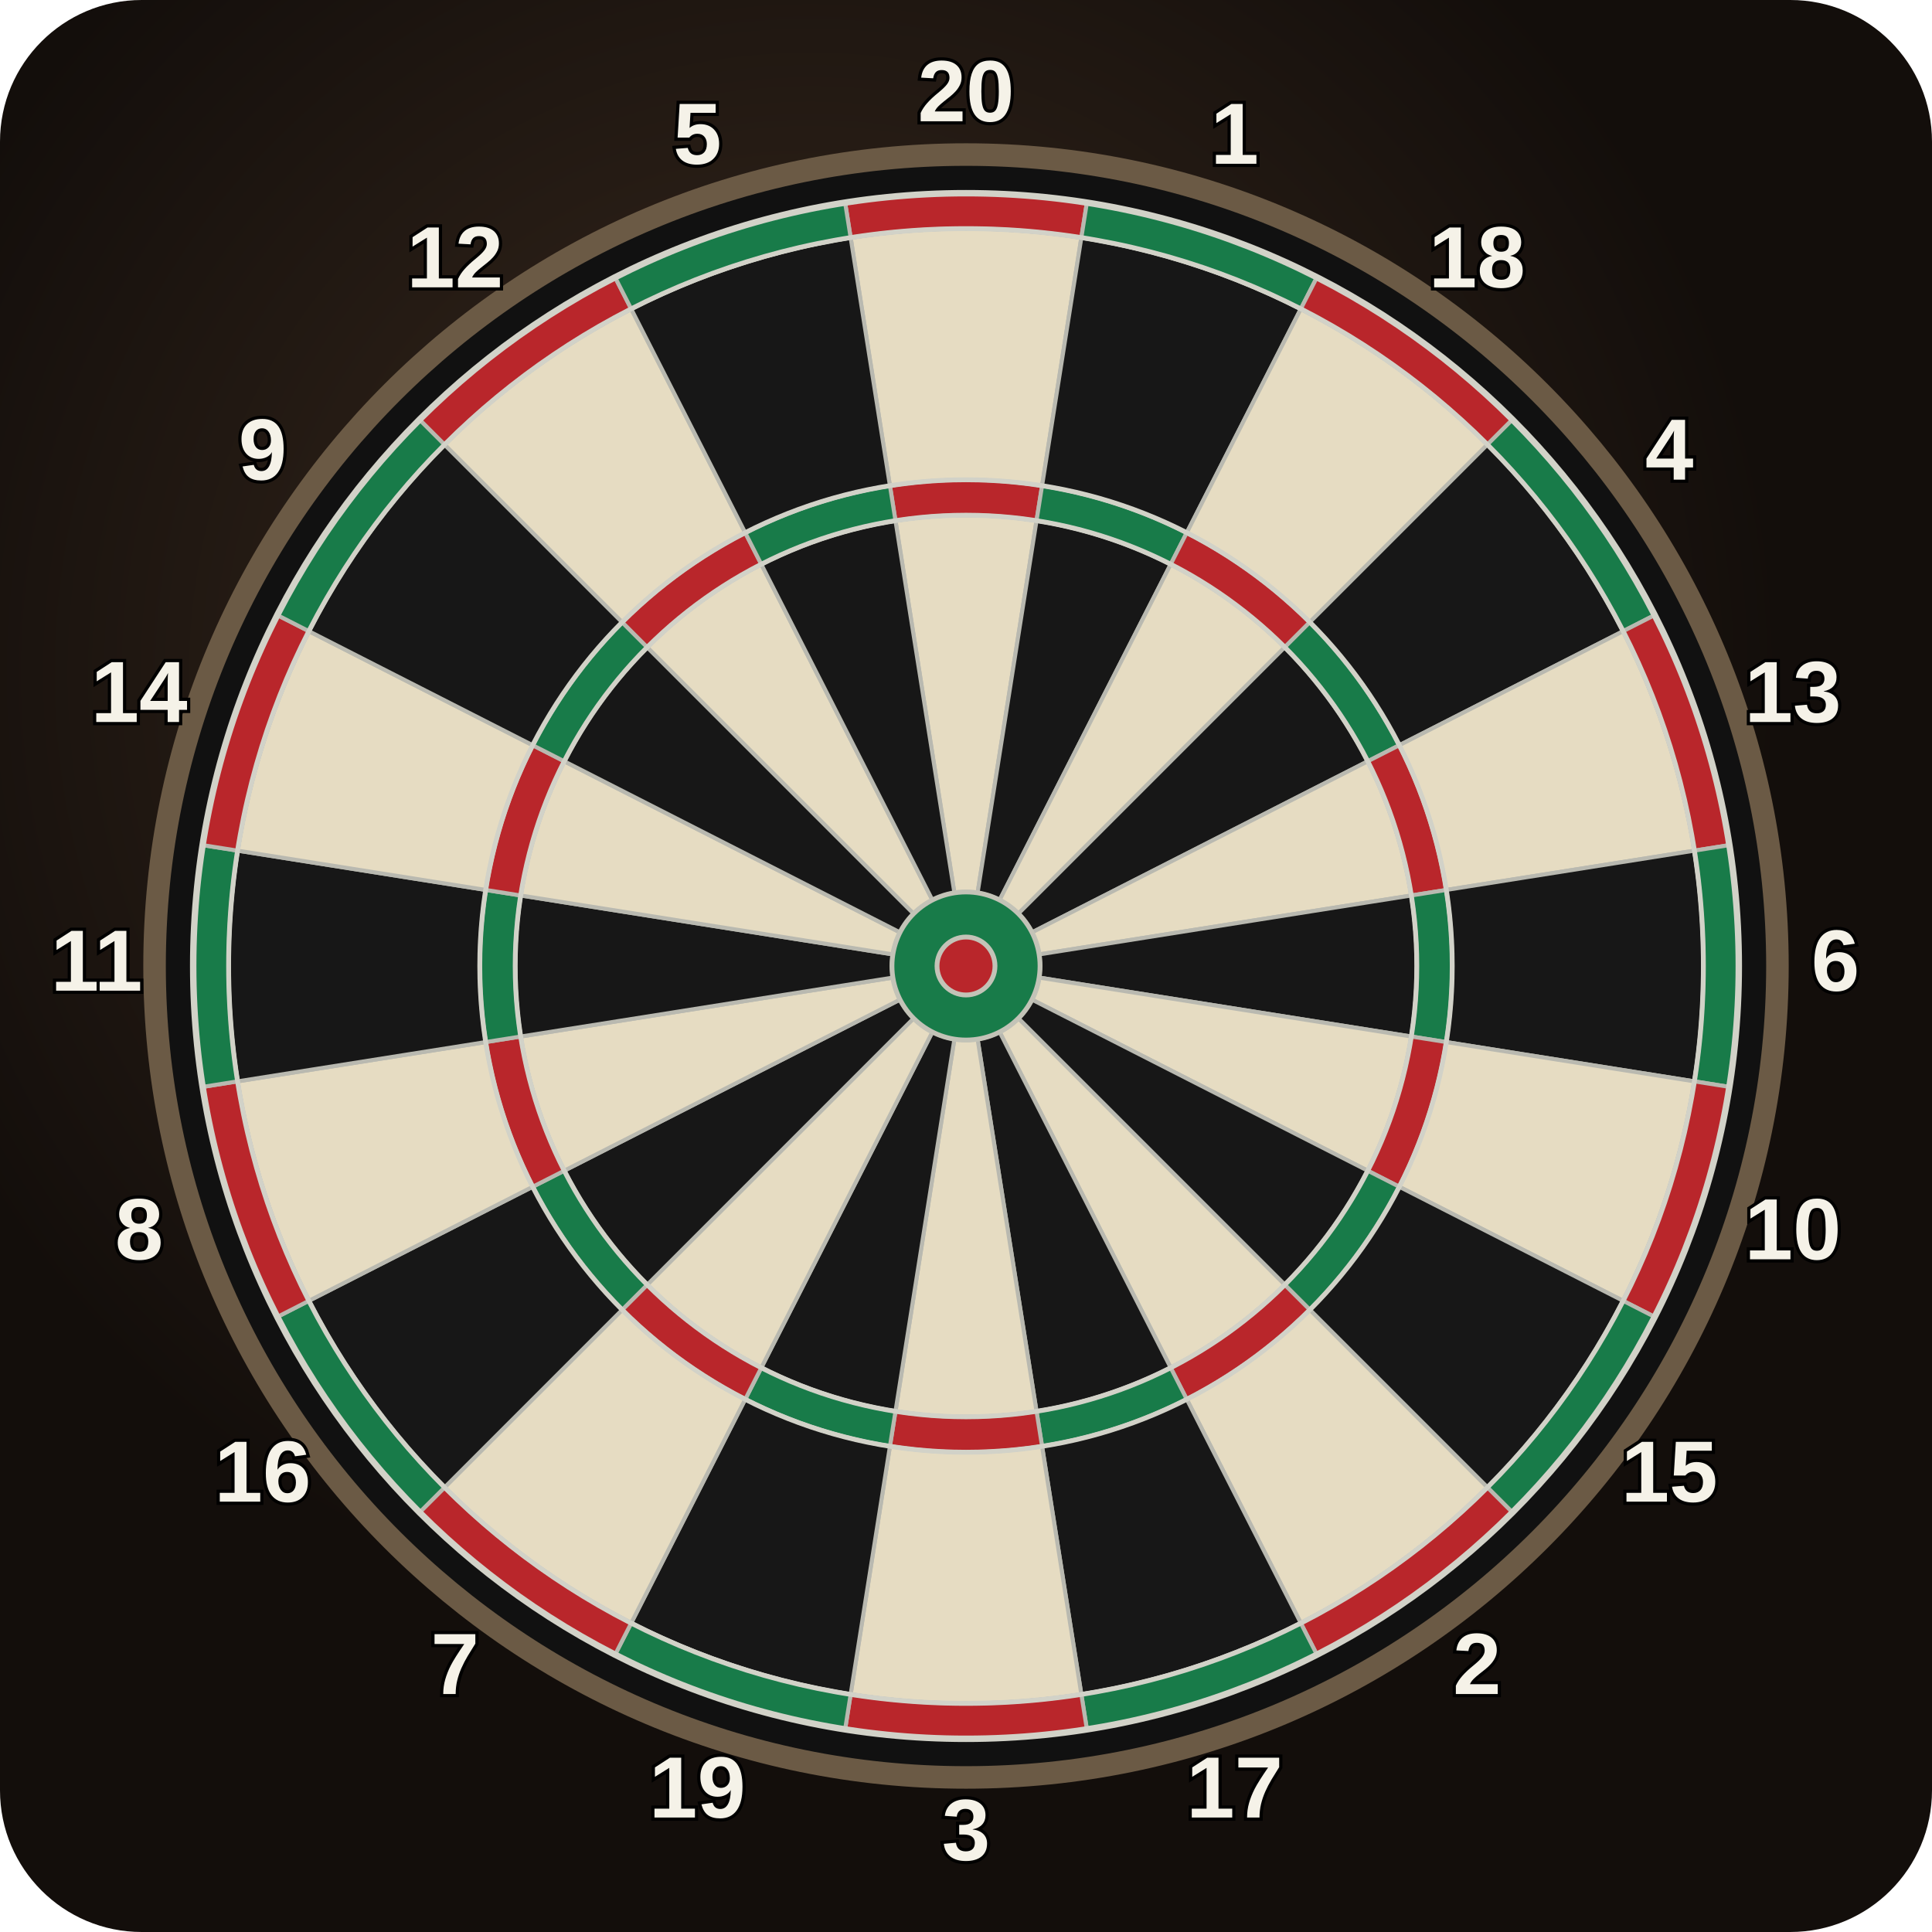
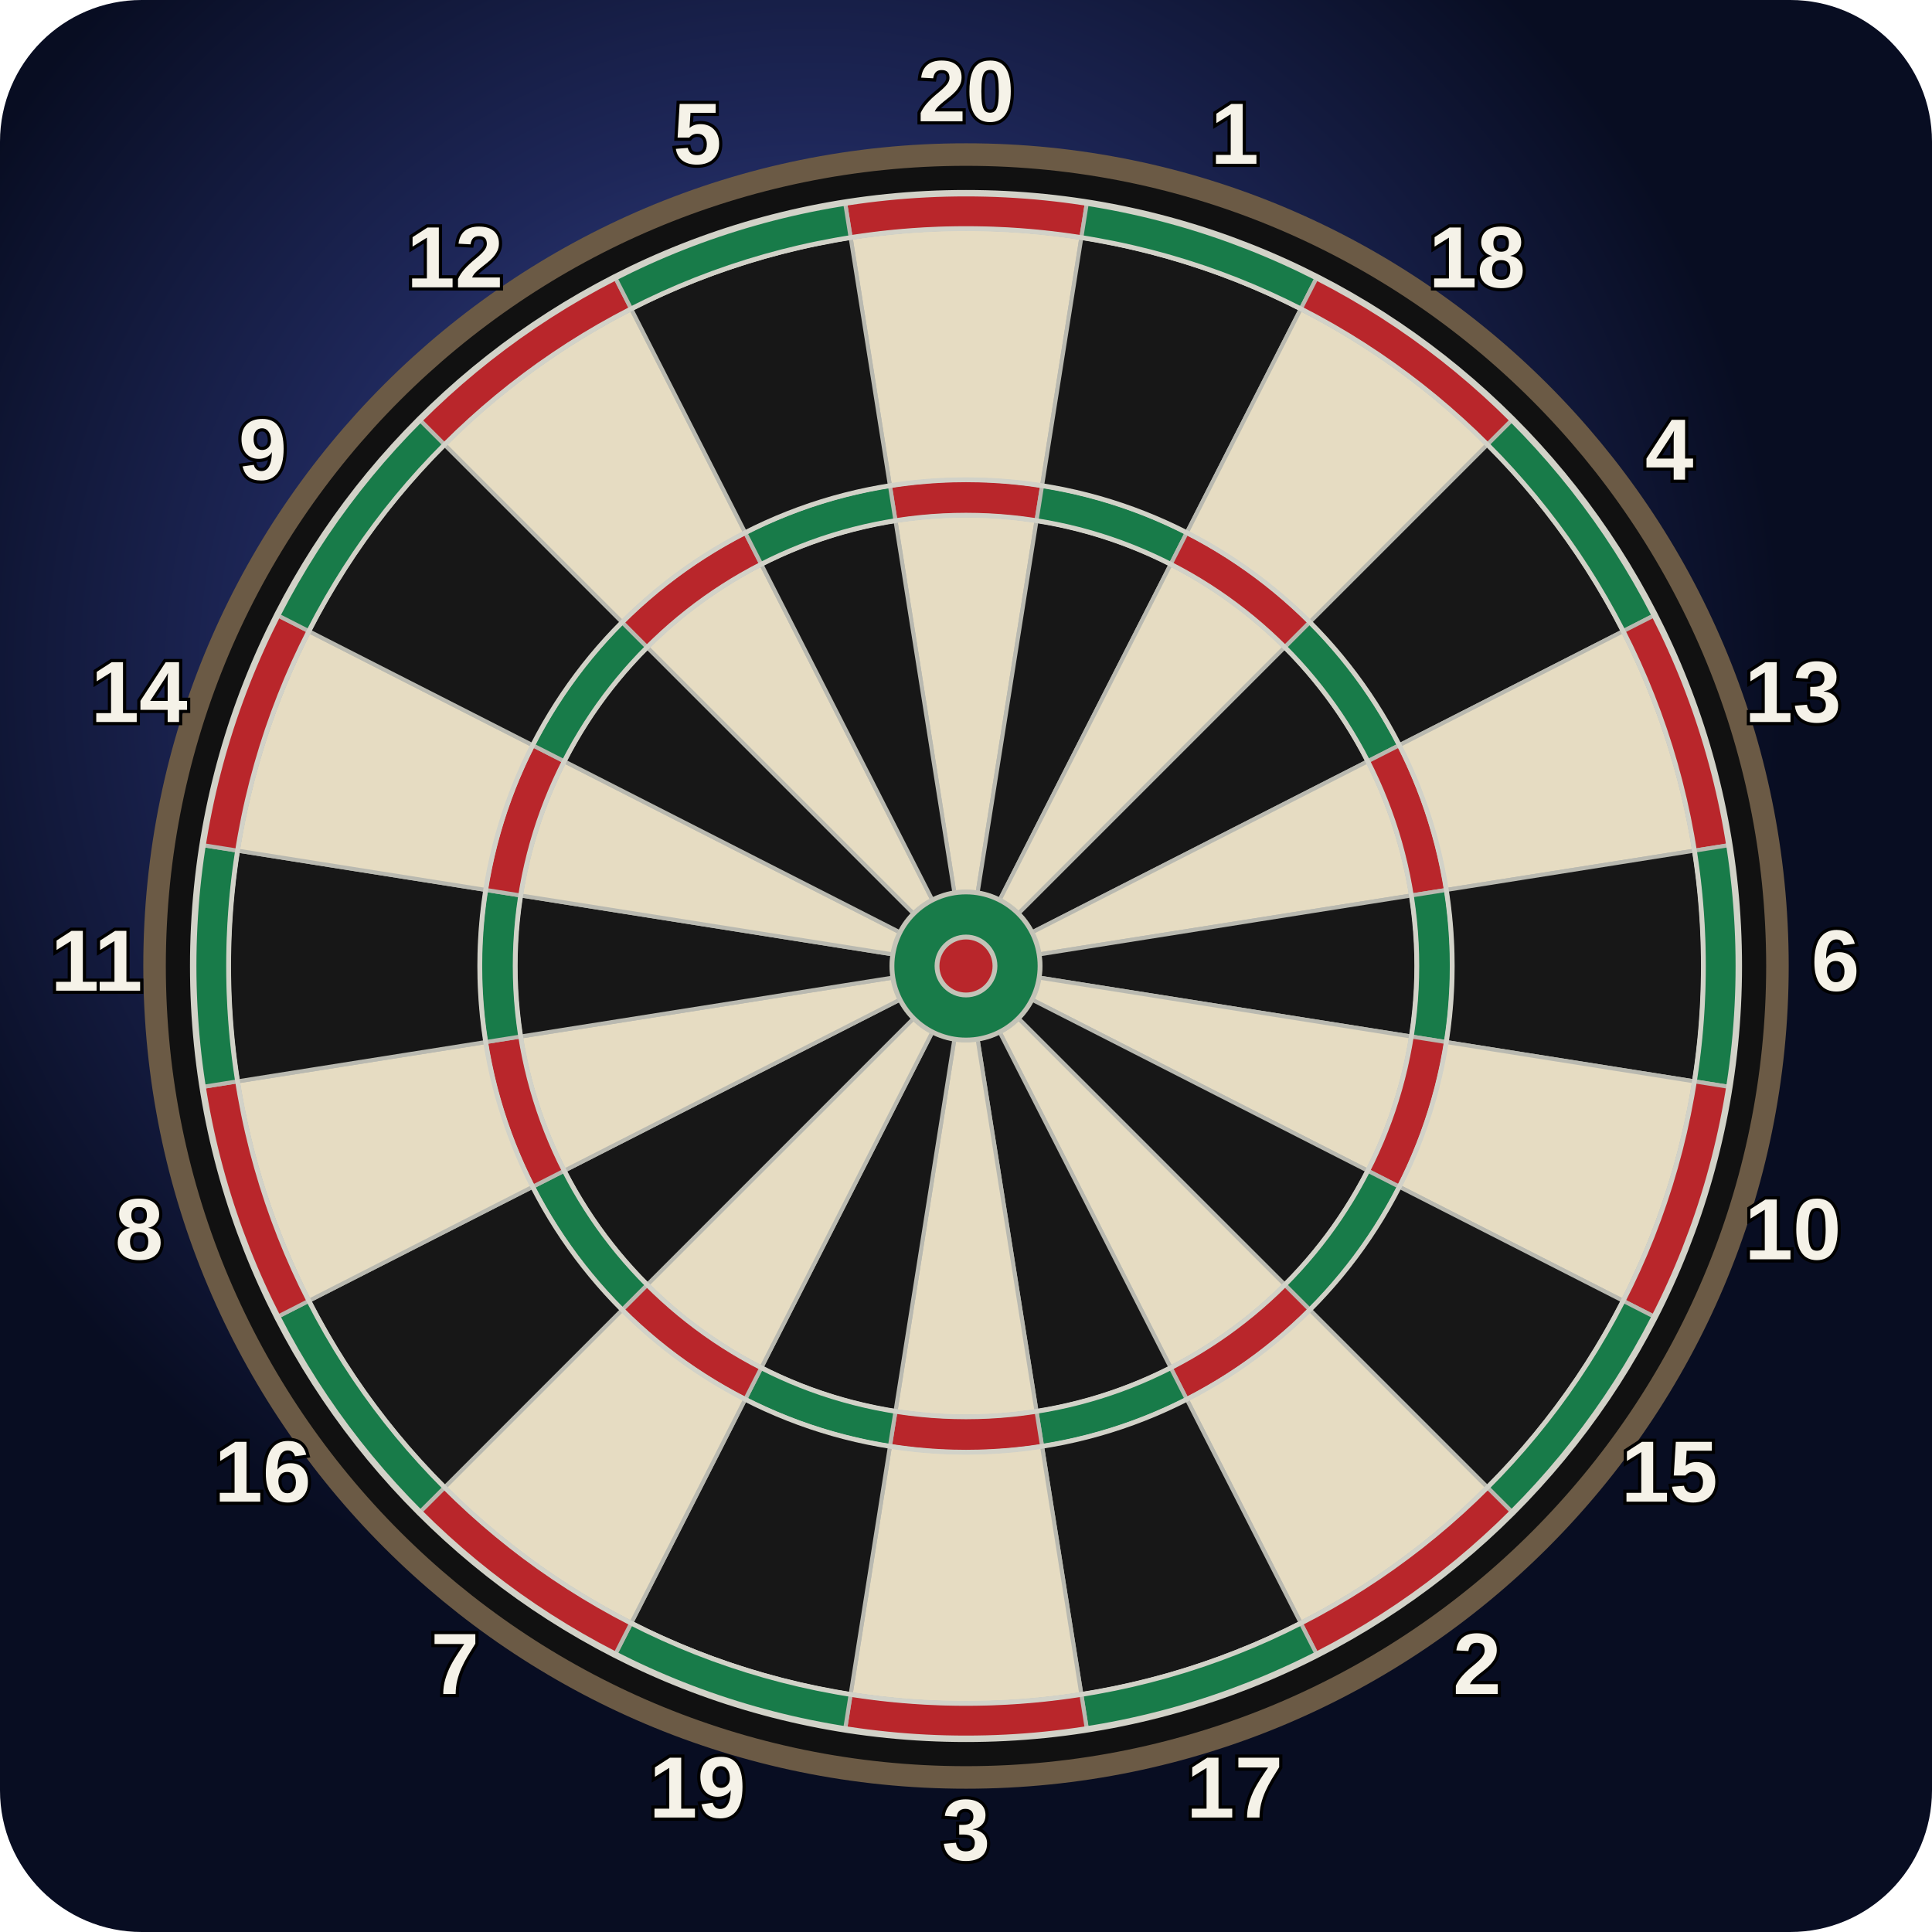
<svg xmlns="http://www.w3.org/2000/svg" viewBox="0 0 600 600" role="img" aria-labelledby="title desc">
  <defs>
    <radialGradient id="wood" cx="42%" cy="35%">
-       <stop offset="0" stop-color="#3b2b1f" />
-       <stop offset="1" stop-color="#130e0b" />
+       <stop offset="0" stop-color="#4656A6" />
+       <stop offset=".55" stop-color="#1E2759" />
+       <stop offset="1" stop-color="#080D22" />
    </radialGradient>
  </defs>
  <rect width="600" height="600" rx="44" fill="url(#wood)" />
  <g>
    <circle cx="300" cy="300" r="252" fill="#111" stroke="#6b5a45" stroke-width="7" />
    <path d="M278.10,161.72 A140,140 0 0 1 321.90,161.72 L303.60,277.28 A23,23 0 0 0 296.40,277.28 Z" fill="#e6dcc2" stroke="#b9b9b0" stroke-width="1.25" />
    <path d="M276.38,150.86 A151,151 0 0 1 323.62,150.86 L321.90,161.72 A140,140 0 0 0 278.10,161.72 Z" fill="#b9262b" stroke="#b9b9b0" stroke-width="1.25" />
    <path d="M264.18,73.82 A229,229 0 0 1 335.82,73.82 L323.62,150.86 A151,151 0 0 0 276.38,150.86 Z" fill="#e6dcc2" stroke="#b9b9b0" stroke-width="1.25" />
    <path d="M262.46,62.95 A240,240 0 0 1 337.54,62.95 L335.82,73.82 A229,229 0 0 0 264.18,73.82 Z" fill="#b9262b" stroke="#b9b9b0" stroke-width="1.25" />
    <path d="M321.90,161.72 A140,140 0 0 1 363.56,175.26 L310.44,279.51 A23,23 0 0 0 303.60,277.28 Z" fill="#171717" stroke="#b9b9b0" stroke-width="1.25" />
    <path d="M323.62,150.86 A151,151 0 0 1 368.55,165.46 L363.56,175.26 A140,140 0 0 0 321.90,161.72 Z" fill="#187b49" stroke="#b9b9b0" stroke-width="1.25" />
    <path d="M335.82,73.82 A229,229 0 0 1 403.96,95.96 L368.55,165.46 A151,151 0 0 0 323.62,150.86 Z" fill="#171717" stroke="#b9b9b0" stroke-width="1.25" />
    <path d="M337.54,62.95 A240,240 0 0 1 408.96,86.16 L403.96,95.96 A229,229 0 0 0 335.82,73.82 Z" fill="#187b49" stroke="#b9b9b0" stroke-width="1.25" />
    <path d="M363.56,175.26 A140,140 0 0 1 398.99,201.01 L316.26,283.74 A23,23 0 0 0 310.44,279.51 Z" fill="#e6dcc2" stroke="#b9b9b0" stroke-width="1.25" />
    <path d="M368.55,165.46 A151,151 0 0 1 406.77,193.23 L398.99,201.01 A140,140 0 0 0 363.56,175.26 Z" fill="#b9262b" stroke="#b9b9b0" stroke-width="1.25" />
    <path d="M403.96,95.96 A229,229 0 0 1 461.93,138.07 L406.77,193.23 A151,151 0 0 0 368.55,165.46 Z" fill="#e6dcc2" stroke="#b9b9b0" stroke-width="1.25" />
    <path d="M408.96,86.16 A240,240 0 0 1 469.71,130.29 L461.93,138.07 A229,229 0 0 0 403.96,95.96 Z" fill="#b9262b" stroke="#b9b9b0" stroke-width="1.25" />
    <path d="M398.99,201.01 A140,140 0 0 1 424.74,236.44 L320.49,289.56 A23,23 0 0 0 316.26,283.74 Z" fill="#171717" stroke="#b9b9b0" stroke-width="1.25" />
    <path d="M406.77,193.23 A151,151 0 0 1 434.54,231.45 L424.74,236.44 A140,140 0 0 0 398.99,201.01 Z" fill="#187b49" stroke="#b9b9b0" stroke-width="1.25" />
    <path d="M461.93,138.07 A229,229 0 0 1 504.04,196.04 L434.54,231.45 A151,151 0 0 0 406.77,193.23 Z" fill="#171717" stroke="#b9b9b0" stroke-width="1.25" />
    <path d="M469.71,130.29 A240,240 0 0 1 513.84,191.04 L504.04,196.04 A229,229 0 0 0 461.93,138.07 Z" fill="#187b49" stroke="#b9b9b0" stroke-width="1.25" />
    <path d="M424.74,236.44 A140,140 0 0 1 438.28,278.10 L322.72,296.40 A23,23 0 0 0 320.49,289.56 Z" fill="#e6dcc2" stroke="#b9b9b0" stroke-width="1.25" />
    <path d="M434.54,231.45 A151,151 0 0 1 449.14,276.38 L438.28,278.10 A140,140 0 0 0 424.74,236.44 Z" fill="#b9262b" stroke="#b9b9b0" stroke-width="1.25" />
    <path d="M504.04,196.04 A229,229 0 0 1 526.18,264.18 L449.14,276.38 A151,151 0 0 0 434.54,231.45 Z" fill="#e6dcc2" stroke="#b9b9b0" stroke-width="1.25" />
    <path d="M513.84,191.04 A240,240 0 0 1 537.05,262.46 L526.18,264.18 A229,229 0 0 0 504.04,196.04 Z" fill="#b9262b" stroke="#b9b9b0" stroke-width="1.25" />
    <path d="M438.28,278.10 A140,140 0 0 1 438.28,321.90 L322.72,303.60 A23,23 0 0 0 322.72,296.40 Z" fill="#171717" stroke="#b9b9b0" stroke-width="1.25" />
    <path d="M449.14,276.38 A151,151 0 0 1 449.14,323.62 L438.28,321.90 A140,140 0 0 0 438.28,278.10 Z" fill="#187b49" stroke="#b9b9b0" stroke-width="1.25" />
    <path d="M526.18,264.18 A229,229 0 0 1 526.18,335.82 L449.14,323.62 A151,151 0 0 0 449.14,276.38 Z" fill="#171717" stroke="#b9b9b0" stroke-width="1.25" />
    <path d="M537.05,262.46 A240,240 0 0 1 537.05,337.54 L526.18,335.82 A229,229 0 0 0 526.18,264.18 Z" fill="#187b49" stroke="#b9b9b0" stroke-width="1.25" />
    <path d="M438.28,321.90 A140,140 0 0 1 424.74,363.56 L320.49,310.44 A23,23 0 0 0 322.72,303.60 Z" fill="#e6dcc2" stroke="#b9b9b0" stroke-width="1.25" />
    <path d="M449.14,323.62 A151,151 0 0 1 434.54,368.55 L424.74,363.56 A140,140 0 0 0 438.28,321.90 Z" fill="#b9262b" stroke="#b9b9b0" stroke-width="1.25" />
    <path d="M526.18,335.82 A229,229 0 0 1 504.04,403.96 L434.54,368.55 A151,151 0 0 0 449.14,323.62 Z" fill="#e6dcc2" stroke="#b9b9b0" stroke-width="1.25" />
    <path d="M537.05,337.54 A240,240 0 0 1 513.84,408.96 L504.04,403.96 A229,229 0 0 0 526.18,335.82 Z" fill="#b9262b" stroke="#b9b9b0" stroke-width="1.25" />
    <path d="M424.74,363.56 A140,140 0 0 1 398.99,398.99 L316.26,316.26 A23,23 0 0 0 320.49,310.44 Z" fill="#171717" stroke="#b9b9b0" stroke-width="1.25" />
    <path d="M434.54,368.55 A151,151 0 0 1 406.77,406.77 L398.99,398.99 A140,140 0 0 0 424.74,363.56 Z" fill="#187b49" stroke="#b9b9b0" stroke-width="1.25" />
    <path d="M504.04,403.96 A229,229 0 0 1 461.93,461.93 L406.77,406.77 A151,151 0 0 0 434.54,368.55 Z" fill="#171717" stroke="#b9b9b0" stroke-width="1.25" />
    <path d="M513.84,408.96 A240,240 0 0 1 469.71,469.71 L461.93,461.93 A229,229 0 0 0 504.04,403.96 Z" fill="#187b49" stroke="#b9b9b0" stroke-width="1.25" />
    <path d="M398.99,398.99 A140,140 0 0 1 363.56,424.74 L310.44,320.49 A23,23 0 0 0 316.26,316.26 Z" fill="#e6dcc2" stroke="#b9b9b0" stroke-width="1.25" />
    <path d="M406.77,406.77 A151,151 0 0 1 368.55,434.54 L363.56,424.74 A140,140 0 0 0 398.99,398.99 Z" fill="#b9262b" stroke="#b9b9b0" stroke-width="1.25" />
    <path d="M461.93,461.93 A229,229 0 0 1 403.96,504.04 L368.55,434.54 A151,151 0 0 0 406.77,406.77 Z" fill="#e6dcc2" stroke="#b9b9b0" stroke-width="1.25" />
    <path d="M469.71,469.71 A240,240 0 0 1 408.96,513.84 L403.96,504.04 A229,229 0 0 0 461.93,461.93 Z" fill="#b9262b" stroke="#b9b9b0" stroke-width="1.25" />
    <path d="M363.56,424.74 A140,140 0 0 1 321.90,438.28 L303.60,322.72 A23,23 0 0 0 310.44,320.49 Z" fill="#171717" stroke="#b9b9b0" stroke-width="1.25" />
    <path d="M368.55,434.54 A151,151 0 0 1 323.62,449.14 L321.90,438.28 A140,140 0 0 0 363.56,424.74 Z" fill="#187b49" stroke="#b9b9b0" stroke-width="1.25" />
    <path d="M403.96,504.04 A229,229 0 0 1 335.82,526.18 L323.62,449.14 A151,151 0 0 0 368.55,434.54 Z" fill="#171717" stroke="#b9b9b0" stroke-width="1.25" />
    <path d="M408.96,513.84 A240,240 0 0 1 337.54,537.05 L335.82,526.18 A229,229 0 0 0 403.96,504.04 Z" fill="#187b49" stroke="#b9b9b0" stroke-width="1.25" />
    <path d="M321.90,438.28 A140,140 0 0 1 278.10,438.28 L296.40,322.72 A23,23 0 0 0 303.60,322.72 Z" fill="#e6dcc2" stroke="#b9b9b0" stroke-width="1.25" />
    <path d="M323.62,449.14 A151,151 0 0 1 276.38,449.14 L278.10,438.28 A140,140 0 0 0 321.90,438.28 Z" fill="#b9262b" stroke="#b9b9b0" stroke-width="1.25" />
    <path d="M335.82,526.18 A229,229 0 0 1 264.18,526.18 L276.38,449.14 A151,151 0 0 0 323.62,449.14 Z" fill="#e6dcc2" stroke="#b9b9b0" stroke-width="1.25" />
    <path d="M337.54,537.05 A240,240 0 0 1 262.46,537.05 L264.18,526.18 A229,229 0 0 0 335.82,526.18 Z" fill="#b9262b" stroke="#b9b9b0" stroke-width="1.25" />
    <path d="M278.10,438.28 A140,140 0 0 1 236.44,424.74 L289.56,320.49 A23,23 0 0 0 296.40,322.72 Z" fill="#171717" stroke="#b9b9b0" stroke-width="1.25" />
    <path d="M276.38,449.14 A151,151 0 0 1 231.45,434.54 L236.44,424.74 A140,140 0 0 0 278.10,438.28 Z" fill="#187b49" stroke="#b9b9b0" stroke-width="1.25" />
    <path d="M264.18,526.18 A229,229 0 0 1 196.04,504.04 L231.45,434.54 A151,151 0 0 0 276.38,449.14 Z" fill="#171717" stroke="#b9b9b0" stroke-width="1.25" />
    <path d="M262.46,537.05 A240,240 0 0 1 191.04,513.84 L196.04,504.04 A229,229 0 0 0 264.18,526.18 Z" fill="#187b49" stroke="#b9b9b0" stroke-width="1.25" />
    <path d="M236.44,424.74 A140,140 0 0 1 201.01,398.99 L283.74,316.26 A23,23 0 0 0 289.56,320.49 Z" fill="#e6dcc2" stroke="#b9b9b0" stroke-width="1.25" />
    <path d="M231.45,434.54 A151,151 0 0 1 193.23,406.77 L201.01,398.99 A140,140 0 0 0 236.44,424.74 Z" fill="#b9262b" stroke="#b9b9b0" stroke-width="1.25" />
    <path d="M196.04,504.04 A229,229 0 0 1 138.07,461.93 L193.23,406.77 A151,151 0 0 0 231.45,434.54 Z" fill="#e6dcc2" stroke="#b9b9b0" stroke-width="1.25" />
    <path d="M191.04,513.84 A240,240 0 0 1 130.29,469.71 L138.07,461.93 A229,229 0 0 0 196.04,504.04 Z" fill="#b9262b" stroke="#b9b9b0" stroke-width="1.25" />
    <path d="M201.01,398.99 A140,140 0 0 1 175.26,363.56 L279.51,310.44 A23,23 0 0 0 283.74,316.26 Z" fill="#171717" stroke="#b9b9b0" stroke-width="1.25" />
    <path d="M193.23,406.77 A151,151 0 0 1 165.46,368.55 L175.26,363.56 A140,140 0 0 0 201.01,398.99 Z" fill="#187b49" stroke="#b9b9b0" stroke-width="1.25" />
    <path d="M138.07,461.93 A229,229 0 0 1 95.96,403.96 L165.46,368.55 A151,151 0 0 0 193.23,406.77 Z" fill="#171717" stroke="#b9b9b0" stroke-width="1.25" />
    <path d="M130.29,469.71 A240,240 0 0 1 86.16,408.96 L95.96,403.96 A229,229 0 0 0 138.07,461.93 Z" fill="#187b49" stroke="#b9b9b0" stroke-width="1.25" />
    <path d="M175.26,363.56 A140,140 0 0 1 161.72,321.90 L277.28,303.60 A23,23 0 0 0 279.51,310.44 Z" fill="#e6dcc2" stroke="#b9b9b0" stroke-width="1.25" />
    <path d="M165.46,368.55 A151,151 0 0 1 150.86,323.62 L161.72,321.90 A140,140 0 0 0 175.26,363.56 Z" fill="#b9262b" stroke="#b9b9b0" stroke-width="1.25" />
    <path d="M95.96,403.96 A229,229 0 0 1 73.82,335.82 L150.86,323.62 A151,151 0 0 0 165.46,368.55 Z" fill="#e6dcc2" stroke="#b9b9b0" stroke-width="1.25" />
    <path d="M86.16,408.96 A240,240 0 0 1 62.95,337.54 L73.82,335.82 A229,229 0 0 0 95.96,403.96 Z" fill="#b9262b" stroke="#b9b9b0" stroke-width="1.25" />
    <path d="M161.72,321.90 A140,140 0 0 1 161.72,278.10 L277.28,296.40 A23,23 0 0 0 277.28,303.60 Z" fill="#171717" stroke="#b9b9b0" stroke-width="1.25" />
    <path d="M150.86,323.62 A151,151 0 0 1 150.86,276.38 L161.72,278.10 A140,140 0 0 0 161.72,321.90 Z" fill="#187b49" stroke="#b9b9b0" stroke-width="1.25" />
    <path d="M73.82,335.82 A229,229 0 0 1 73.82,264.18 L150.86,276.38 A151,151 0 0 0 150.86,323.62 Z" fill="#171717" stroke="#b9b9b0" stroke-width="1.25" />
    <path d="M62.95,337.54 A240,240 0 0 1 62.95,262.46 L73.82,264.18 A229,229 0 0 0 73.82,335.82 Z" fill="#187b49" stroke="#b9b9b0" stroke-width="1.25" />
    <path d="M161.72,278.10 A140,140 0 0 1 175.26,236.44 L279.51,289.56 A23,23 0 0 0 277.28,296.40 Z" fill="#e6dcc2" stroke="#b9b9b0" stroke-width="1.25" />
    <path d="M150.86,276.38 A151,151 0 0 1 165.46,231.45 L175.26,236.44 A140,140 0 0 0 161.72,278.10 Z" fill="#b9262b" stroke="#b9b9b0" stroke-width="1.25" />
    <path d="M73.82,264.18 A229,229 0 0 1 95.96,196.04 L165.46,231.45 A151,151 0 0 0 150.86,276.38 Z" fill="#e6dcc2" stroke="#b9b9b0" stroke-width="1.25" />
    <path d="M62.95,262.46 A240,240 0 0 1 86.16,191.04 L95.96,196.04 A229,229 0 0 0 73.82,264.18 Z" fill="#b9262b" stroke="#b9b9b0" stroke-width="1.25" />
    <path d="M175.26,236.44 A140,140 0 0 1 201.01,201.01 L283.74,283.74 A23,23 0 0 0 279.51,289.56 Z" fill="#171717" stroke="#b9b9b0" stroke-width="1.25" />
    <path d="M165.46,231.45 A151,151 0 0 1 193.23,193.23 L201.01,201.01 A140,140 0 0 0 175.26,236.44 Z" fill="#187b49" stroke="#b9b9b0" stroke-width="1.25" />
    <path d="M95.96,196.04 A229,229 0 0 1 138.07,138.07 L193.23,193.23 A151,151 0 0 0 165.46,231.45 Z" fill="#171717" stroke="#b9b9b0" stroke-width="1.25" />
    <path d="M86.16,191.04 A240,240 0 0 1 130.29,130.29 L138.07,138.07 A229,229 0 0 0 95.96,196.04 Z" fill="#187b49" stroke="#b9b9b0" stroke-width="1.25" />
    <path d="M201.01,201.01 A140,140 0 0 1 236.44,175.26 L289.56,279.51 A23,23 0 0 0 283.74,283.74 Z" fill="#e6dcc2" stroke="#b9b9b0" stroke-width="1.25" />
    <path d="M193.23,193.23 A151,151 0 0 1 231.45,165.46 L236.44,175.26 A140,140 0 0 0 201.01,201.01 Z" fill="#b9262b" stroke="#b9b9b0" stroke-width="1.25" />
    <path d="M138.07,138.07 A229,229 0 0 1 196.04,95.96 L231.45,165.46 A151,151 0 0 0 193.23,193.23 Z" fill="#e6dcc2" stroke="#b9b9b0" stroke-width="1.25" />
    <path d="M130.29,130.29 A240,240 0 0 1 191.04,86.16 L196.04,95.96 A229,229 0 0 0 138.07,138.07 Z" fill="#b9262b" stroke="#b9b9b0" stroke-width="1.25" />
    <path d="M236.44,175.26 A140,140 0 0 1 278.10,161.72 L296.40,277.28 A23,23 0 0 0 289.56,279.51 Z" fill="#171717" stroke="#b9b9b0" stroke-width="1.25" />
    <path d="M231.45,165.46 A151,151 0 0 1 276.38,150.86 L278.10,161.72 A140,140 0 0 0 236.44,175.26 Z" fill="#187b49" stroke="#b9b9b0" stroke-width="1.25" />
    <path d="M196.04,95.96 A229,229 0 0 1 264.18,73.82 L276.38,150.86 A151,151 0 0 0 231.45,165.46 Z" fill="#171717" stroke="#b9b9b0" stroke-width="1.25" />
    <path d="M191.04,86.16 A240,240 0 0 1 262.46,62.95 L264.18,73.82 A229,229 0 0 0 196.04,95.96 Z" fill="#187b49" stroke="#b9b9b0" stroke-width="1.25" />
    <circle cx="300" cy="300" r="23" fill="#187b49" stroke="#c3c3b7" stroke-width="1.5" />
    <circle cx="300" cy="300" r="9" fill="#b9262b" stroke="#c3c3b7" stroke-width="1.5" />
    <circle cx="300" cy="300" r="240" fill="none" stroke="#d2d2c8" stroke-width="2" />
    <circle cx="300" cy="300" r="229" fill="none" stroke="#d2d2c8" stroke-width="1.5" />
    <circle cx="300" cy="300" r="151" fill="none" stroke="#d2d2c8" stroke-width="1.5" />
    <circle cx="300" cy="300" r="140" fill="none" stroke="#d2d2c8" stroke-width="1.5" />
  </g>
  <text x="300.00" y="30.00" fill="#f5f2e8" font-family="Arial, Helvetica, sans-serif" font-size="27" font-weight="800" text-anchor="middle" dominant-baseline="middle" stroke="#000" stroke-width="2" paint-order="stroke">20</text>
  <text x="383.43" y="43.21" fill="#f5f2e8" font-family="Arial, Helvetica, sans-serif" font-size="27" font-weight="800" text-anchor="middle" dominant-baseline="middle" stroke="#000" stroke-width="2" paint-order="stroke">1</text>
  <text x="458.70" y="81.57" fill="#f5f2e8" font-family="Arial, Helvetica, sans-serif" font-size="27" font-weight="800" text-anchor="middle" dominant-baseline="middle" stroke="#000" stroke-width="2" paint-order="stroke">18</text>
  <text x="518.43" y="141.30" fill="#f5f2e8" font-family="Arial, Helvetica, sans-serif" font-size="27" font-weight="800" text-anchor="middle" dominant-baseline="middle" stroke="#000" stroke-width="2" paint-order="stroke">4</text>
  <text x="556.79" y="216.57" fill="#f5f2e8" font-family="Arial, Helvetica, sans-serif" font-size="27" font-weight="800" text-anchor="middle" dominant-baseline="middle" stroke="#000" stroke-width="2" paint-order="stroke">13</text>
  <text x="570.00" y="300.00" fill="#f5f2e8" font-family="Arial, Helvetica, sans-serif" font-size="27" font-weight="800" text-anchor="middle" dominant-baseline="middle" stroke="#000" stroke-width="2" paint-order="stroke">6</text>
  <text x="556.79" y="383.43" fill="#f5f2e8" font-family="Arial, Helvetica, sans-serif" font-size="27" font-weight="800" text-anchor="middle" dominant-baseline="middle" stroke="#000" stroke-width="2" paint-order="stroke">10</text>
  <text x="518.43" y="458.70" fill="#f5f2e8" font-family="Arial, Helvetica, sans-serif" font-size="27" font-weight="800" text-anchor="middle" dominant-baseline="middle" stroke="#000" stroke-width="2" paint-order="stroke">15</text>
  <text x="458.70" y="518.43" fill="#f5f2e8" font-family="Arial, Helvetica, sans-serif" font-size="27" font-weight="800" text-anchor="middle" dominant-baseline="middle" stroke="#000" stroke-width="2" paint-order="stroke">2</text>
  <text x="383.43" y="556.79" fill="#f5f2e8" font-family="Arial, Helvetica, sans-serif" font-size="27" font-weight="800" text-anchor="middle" dominant-baseline="middle" stroke="#000" stroke-width="2" paint-order="stroke">17</text>
  <text x="300.00" y="570.00" fill="#f5f2e8" font-family="Arial, Helvetica, sans-serif" font-size="27" font-weight="800" text-anchor="middle" dominant-baseline="middle" stroke="#000" stroke-width="2" paint-order="stroke">3</text>
  <text x="216.57" y="556.79" fill="#f5f2e8" font-family="Arial, Helvetica, sans-serif" font-size="27" font-weight="800" text-anchor="middle" dominant-baseline="middle" stroke="#000" stroke-width="2" paint-order="stroke">19</text>
  <text x="141.30" y="518.43" fill="#f5f2e8" font-family="Arial, Helvetica, sans-serif" font-size="27" font-weight="800" text-anchor="middle" dominant-baseline="middle" stroke="#000" stroke-width="2" paint-order="stroke">7</text>
  <text x="81.57" y="458.70" fill="#f5f2e8" font-family="Arial, Helvetica, sans-serif" font-size="27" font-weight="800" text-anchor="middle" dominant-baseline="middle" stroke="#000" stroke-width="2" paint-order="stroke">16</text>
  <text x="43.21" y="383.43" fill="#f5f2e8" font-family="Arial, Helvetica, sans-serif" font-size="27" font-weight="800" text-anchor="middle" dominant-baseline="middle" stroke="#000" stroke-width="2" paint-order="stroke">8</text>
  <text x="30.00" y="300.00" fill="#f5f2e8" font-family="Arial, Helvetica, sans-serif" font-size="27" font-weight="800" text-anchor="middle" dominant-baseline="middle" stroke="#000" stroke-width="2" paint-order="stroke">11</text>
  <text x="43.21" y="216.57" fill="#f5f2e8" font-family="Arial, Helvetica, sans-serif" font-size="27" font-weight="800" text-anchor="middle" dominant-baseline="middle" stroke="#000" stroke-width="2" paint-order="stroke">14</text>
  <text x="81.57" y="141.30" fill="#f5f2e8" font-family="Arial, Helvetica, sans-serif" font-size="27" font-weight="800" text-anchor="middle" dominant-baseline="middle" stroke="#000" stroke-width="2" paint-order="stroke">9</text>
  <text x="141.30" y="81.57" fill="#f5f2e8" font-family="Arial, Helvetica, sans-serif" font-size="27" font-weight="800" text-anchor="middle" dominant-baseline="middle" stroke="#000" stroke-width="2" paint-order="stroke">12</text>
  <text x="216.57" y="43.21" fill="#f5f2e8" font-family="Arial, Helvetica, sans-serif" font-size="27" font-weight="800" text-anchor="middle" dominant-baseline="middle" stroke="#000" stroke-width="2" paint-order="stroke">5</text>
</svg>
